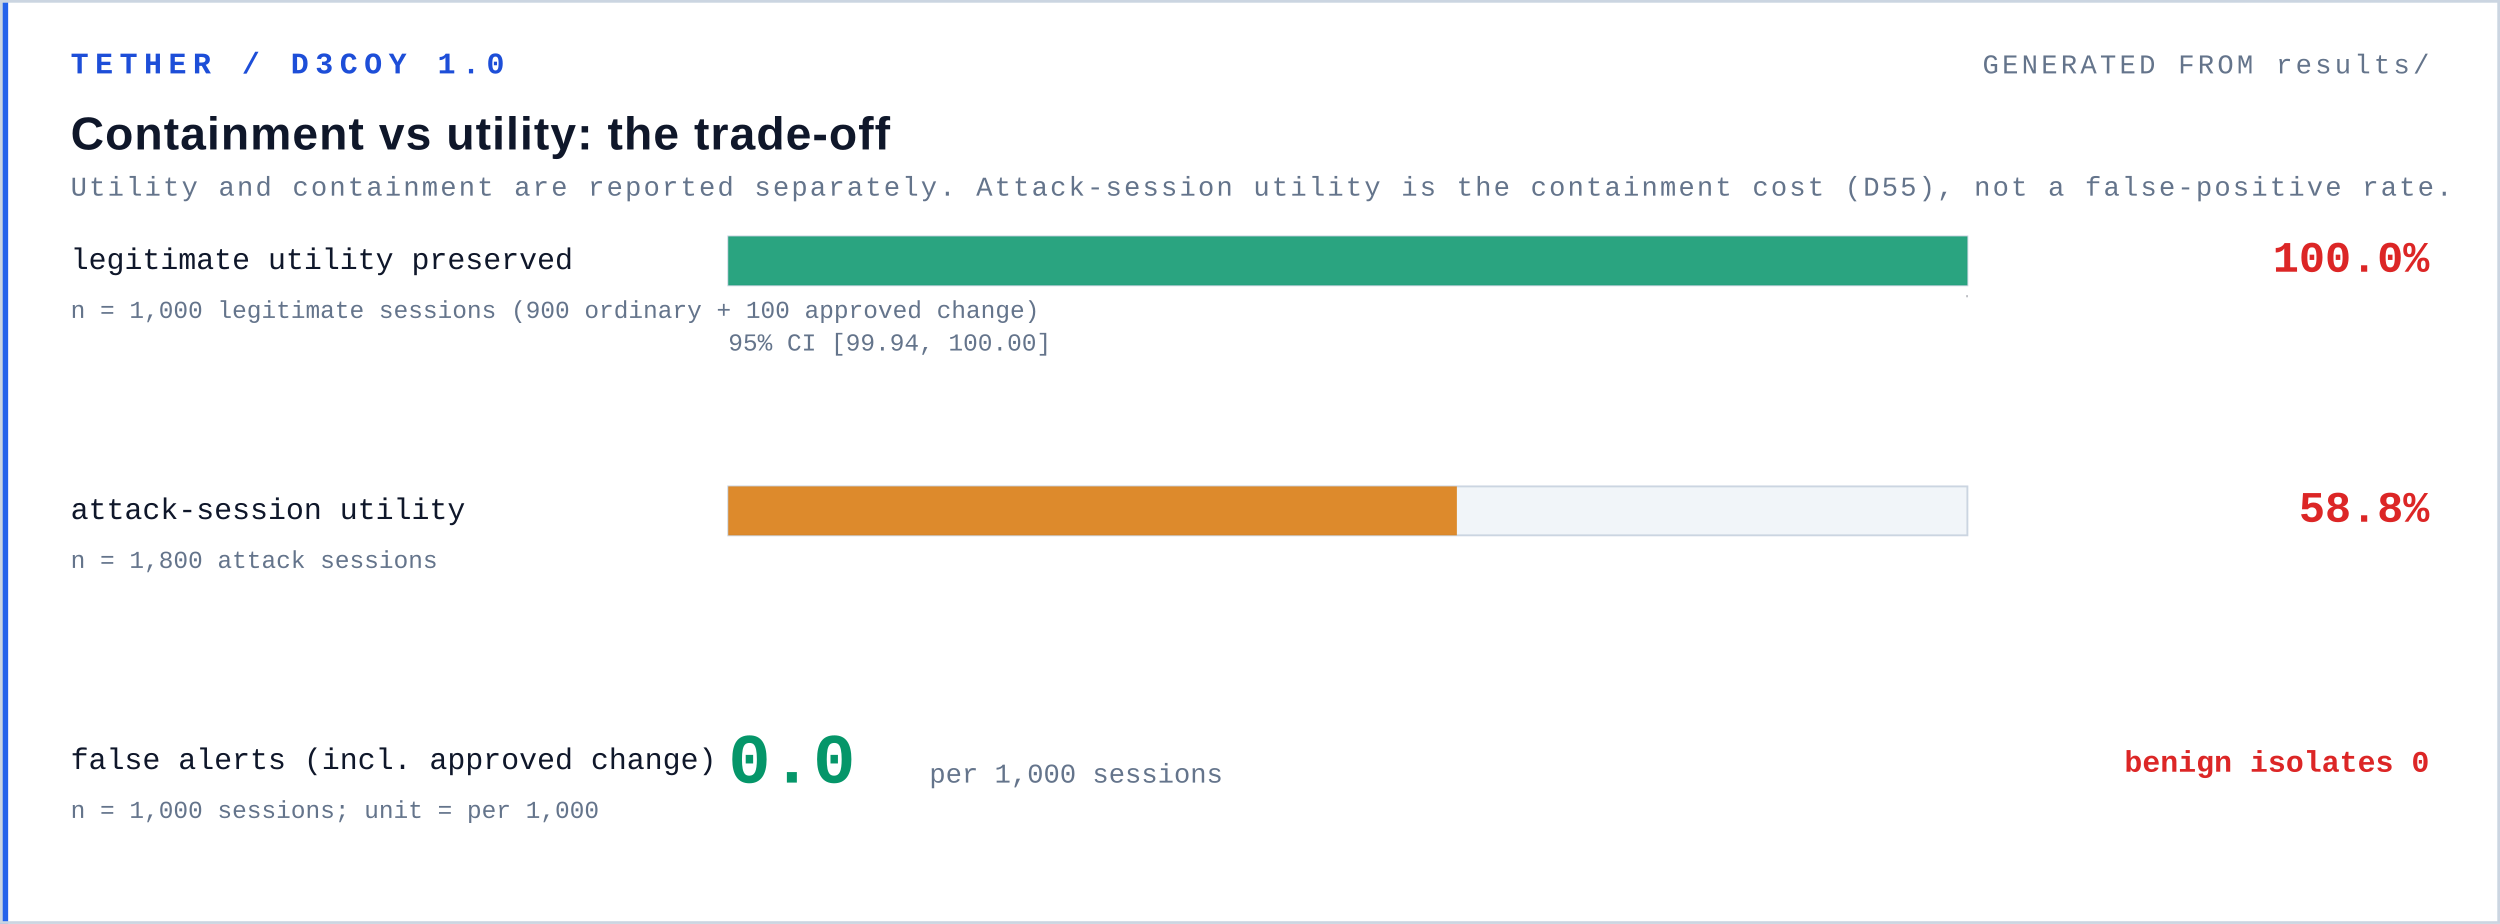
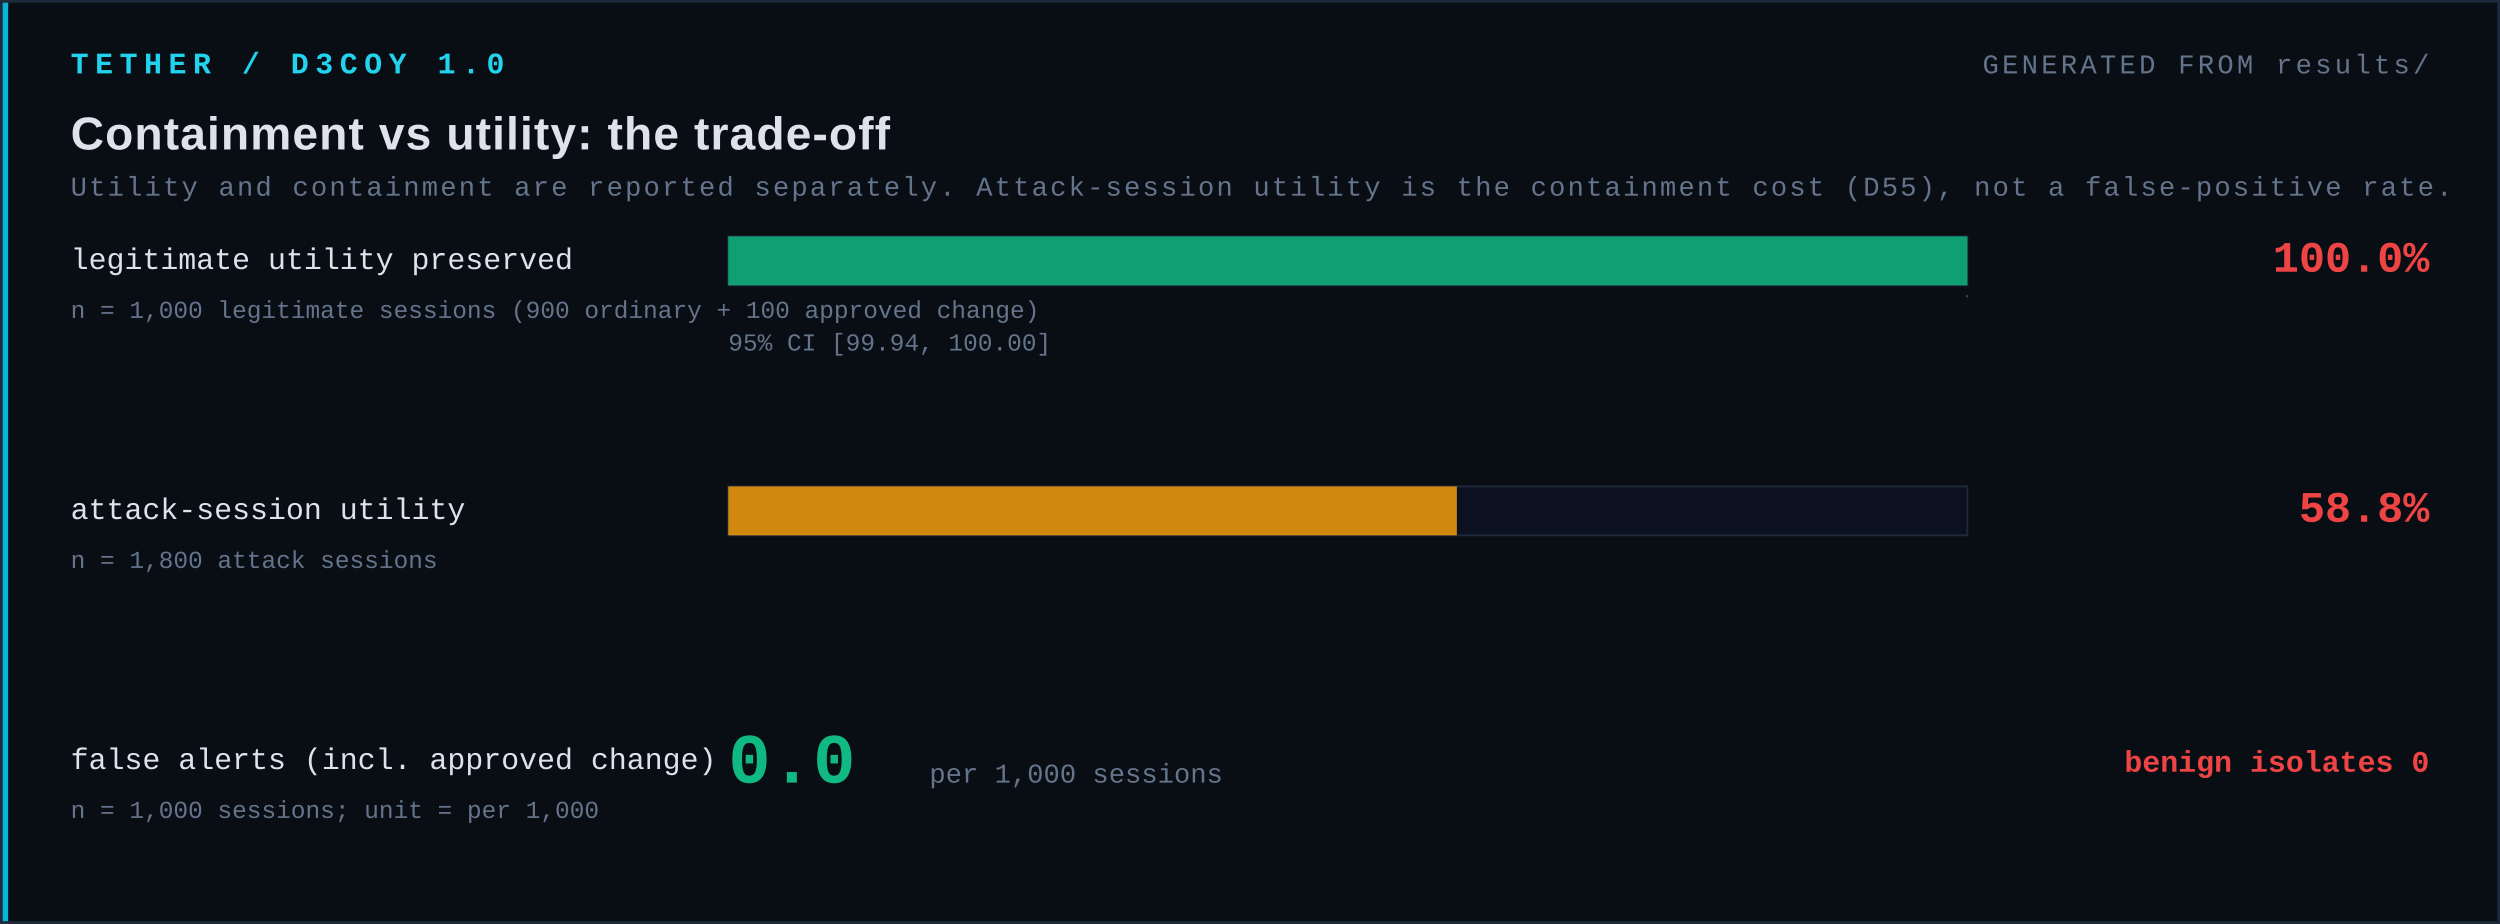
<svg xmlns="http://www.w3.org/2000/svg" viewBox="0 0 920 340" width="100%" role="img" aria-labelledby="exhibit-title" preserveAspectRatio="xMidYMid meet">
-   <rect x="0.00" y="0.00" width="920.00" height="340.00" fill="#ffffff" />
-   <rect x="0.00" y="0.00" width="3.00" height="340.00" fill="#2563eb" />
-   <rect x="0.50" y="0.50" width="919.00" height="339.00" fill="none" stroke="#cbd5e1" stroke-width="1.0" />
-   <text x="26.00" y="27.00" font-size="11" font-family="Consolas, 'Courier New', monospace" fill="#1d4ed8" text-anchor="start" font-weight="700" letter-spacing="2.4">TETHER / D3COY 1.0</text>
+   <rect x="0.00" y="0.00" width="920.00" height="340.00" fill="#090d14" />
+   <rect x="0.00" y="0.00" width="3.00" height="340.00" fill="#06b6d4" />
+   <rect x="0.50" y="0.50" width="919.00" height="339.00" fill="none" stroke="#1e293b" stroke-width="1.0" />
+   <text x="26.00" y="27.00" font-size="11" font-family="Consolas, 'Courier New', monospace" fill="#22d3ee" text-anchor="start" font-weight="700" letter-spacing="2.4">TETHER / D3COY 1.0</text>
  <text x="894.00" y="27.00" font-size="10" font-family="Consolas, 'Courier New', monospace" fill="#64748b" text-anchor="end" font-weight="400" letter-spacing="1.2">GENERATED FROM results/</text>
-   <text x="26.00" y="55.00" font-size="17" font-family="ui-sans-serif, system-ui, -apple-system, 'Segoe UI', Arial, sans-serif" fill="#0f172a" text-anchor="start" font-weight="700" letter-spacing="0.4">Containment vs utility: the trade-off</text>
+   <text x="26.00" y="55.00" font-size="17" font-family="ui-sans-serif, system-ui, -apple-system, 'Segoe UI', Arial, sans-serif" fill="#dfe2ed" text-anchor="start" font-weight="700" letter-spacing="0.4">Containment vs utility: the trade-off</text>
  <text x="26.00" y="72.00" font-size="10" font-family="Consolas, 'Courier New', monospace" fill="#64748b" text-anchor="start" font-weight="400" letter-spacing="0.8">Utility and containment are reported separately. Attack-session utility is the containment cost (D55), not a false-positive rate.</text>
-   <text x="26.00" y="99.00" font-size="11" font-family="Consolas, 'Courier New', monospace" fill="#0f172a" text-anchor="start" font-weight="400">legitimate utility preserved</text>
+   <text x="26.00" y="99.00" font-size="11" font-family="Consolas, 'Courier New', monospace" fill="#dfe2ed" text-anchor="start" font-weight="400">legitimate utility preserved</text>
  <text x="26.00" y="117.00" font-size="9" font-family="Consolas, 'Courier New', monospace" fill="#64748b" text-anchor="start" font-weight="400">n = 1,000 legitimate sessions (900 ordinary + 100 approved change)</text>
-   <rect x="268.00" y="87.00" width="456.00" height="18.00" fill="#f1f5f9" stroke="#cbd5e1" stroke-width="0.7" />
-   <rect x="268.00" y="87.00" width="456.00" height="18.00" fill="#059669" opacity="0.84" />
-   <text x="894.00" y="100.00" font-size="16" font-family="Consolas, 'Courier New', monospace" fill="#dc2626" text-anchor="end" font-weight="700">100.0%</text>
-   <line x1="723.73" y1="109.00" x2="724.00" y2="109.00" stroke="#0f172a" stroke-width="0.8" opacity="0.70" />
+   <rect x="268.00" y="87.00" width="456.00" height="18.00" fill="#0b1120" stroke="#1e293b" stroke-width="0.7" />
+   <rect x="268.00" y="87.00" width="456.00" height="18.00" fill="#10b981" opacity="0.84" />
+   <text x="894.00" y="100.00" font-size="16" font-family="Consolas, 'Courier New', monospace" fill="#ef4444" text-anchor="end" font-weight="700">100.0%</text>
+   <line x1="723.73" y1="109.00" x2="724.00" y2="109.00" stroke="#dfe2ed" stroke-width="0.8" opacity="0.70" />
  <text x="268.00" y="129.00" font-size="9" font-family="Consolas, 'Courier New', monospace" fill="#64748b" text-anchor="start" font-weight="400">95% CI [99.94, 100.00]</text>
-   <text x="26.00" y="191.00" font-size="11" font-family="Consolas, 'Courier New', monospace" fill="#0f172a" text-anchor="start" font-weight="400">attack-session utility</text>
+   <text x="26.00" y="191.00" font-size="11" font-family="Consolas, 'Courier New', monospace" fill="#dfe2ed" text-anchor="start" font-weight="400">attack-session utility</text>
  <text x="26.00" y="209.00" font-size="9" font-family="Consolas, 'Courier New', monospace" fill="#64748b" text-anchor="start" font-weight="400">n = 1,800 attack sessions</text>
-   <rect x="268.00" y="179.00" width="456.00" height="18.00" fill="#f1f5f9" stroke="#cbd5e1" stroke-width="0.7" />
-   <rect x="268.00" y="179.00" width="268.13" height="18.00" fill="#d97706" opacity="0.84" />
-   <text x="894.00" y="192.00" font-size="16" font-family="Consolas, 'Courier New', monospace" fill="#dc2626" text-anchor="end" font-weight="700">58.8%</text>
-   <text x="26.00" y="283.00" font-size="11" font-family="Consolas, 'Courier New', monospace" fill="#0f172a" text-anchor="start" font-weight="400">false alerts (incl. approved change)</text>
+   <rect x="268.00" y="179.00" width="456.00" height="18.00" fill="#0b1120" stroke="#1e293b" stroke-width="0.7" />
+   <rect x="268.00" y="179.00" width="268.13" height="18.00" fill="#f59e0b" opacity="0.84" />
+   <text x="894.00" y="192.00" font-size="16" font-family="Consolas, 'Courier New', monospace" fill="#ef4444" text-anchor="end" font-weight="700">58.8%</text>
+   <text x="26.00" y="283.00" font-size="11" font-family="Consolas, 'Courier New', monospace" fill="#dfe2ed" text-anchor="start" font-weight="400">false alerts (incl. approved change)</text>
  <text x="26.00" y="301.00" font-size="9" font-family="Consolas, 'Courier New', monospace" fill="#64748b" text-anchor="start" font-weight="400">n = 1,000 sessions; unit = per 1,000</text>
-   <text x="268.00" y="288.00" font-size="26" font-family="Consolas, 'Courier New', monospace" fill="#059669" text-anchor="start" font-weight="700">0.0</text>
+   <text x="268.00" y="288.00" font-size="26" font-family="Consolas, 'Courier New', monospace" fill="#10b981" text-anchor="start" font-weight="700">0.0</text>
  <text x="342.00" y="288.00" font-size="10" font-family="Consolas, 'Courier New', monospace" fill="#64748b" text-anchor="start" font-weight="400">per 1,000 sessions</text>
-   <text x="894.00" y="284.00" font-size="11" font-family="Consolas, 'Courier New', monospace" fill="#dc2626" text-anchor="end" font-weight="700">benign isolates 0</text>
+   <text x="894.00" y="284.00" font-size="11" font-family="Consolas, 'Courier New', monospace" fill="#ef4444" text-anchor="end" font-weight="700">benign isolates 0</text>
</svg>
